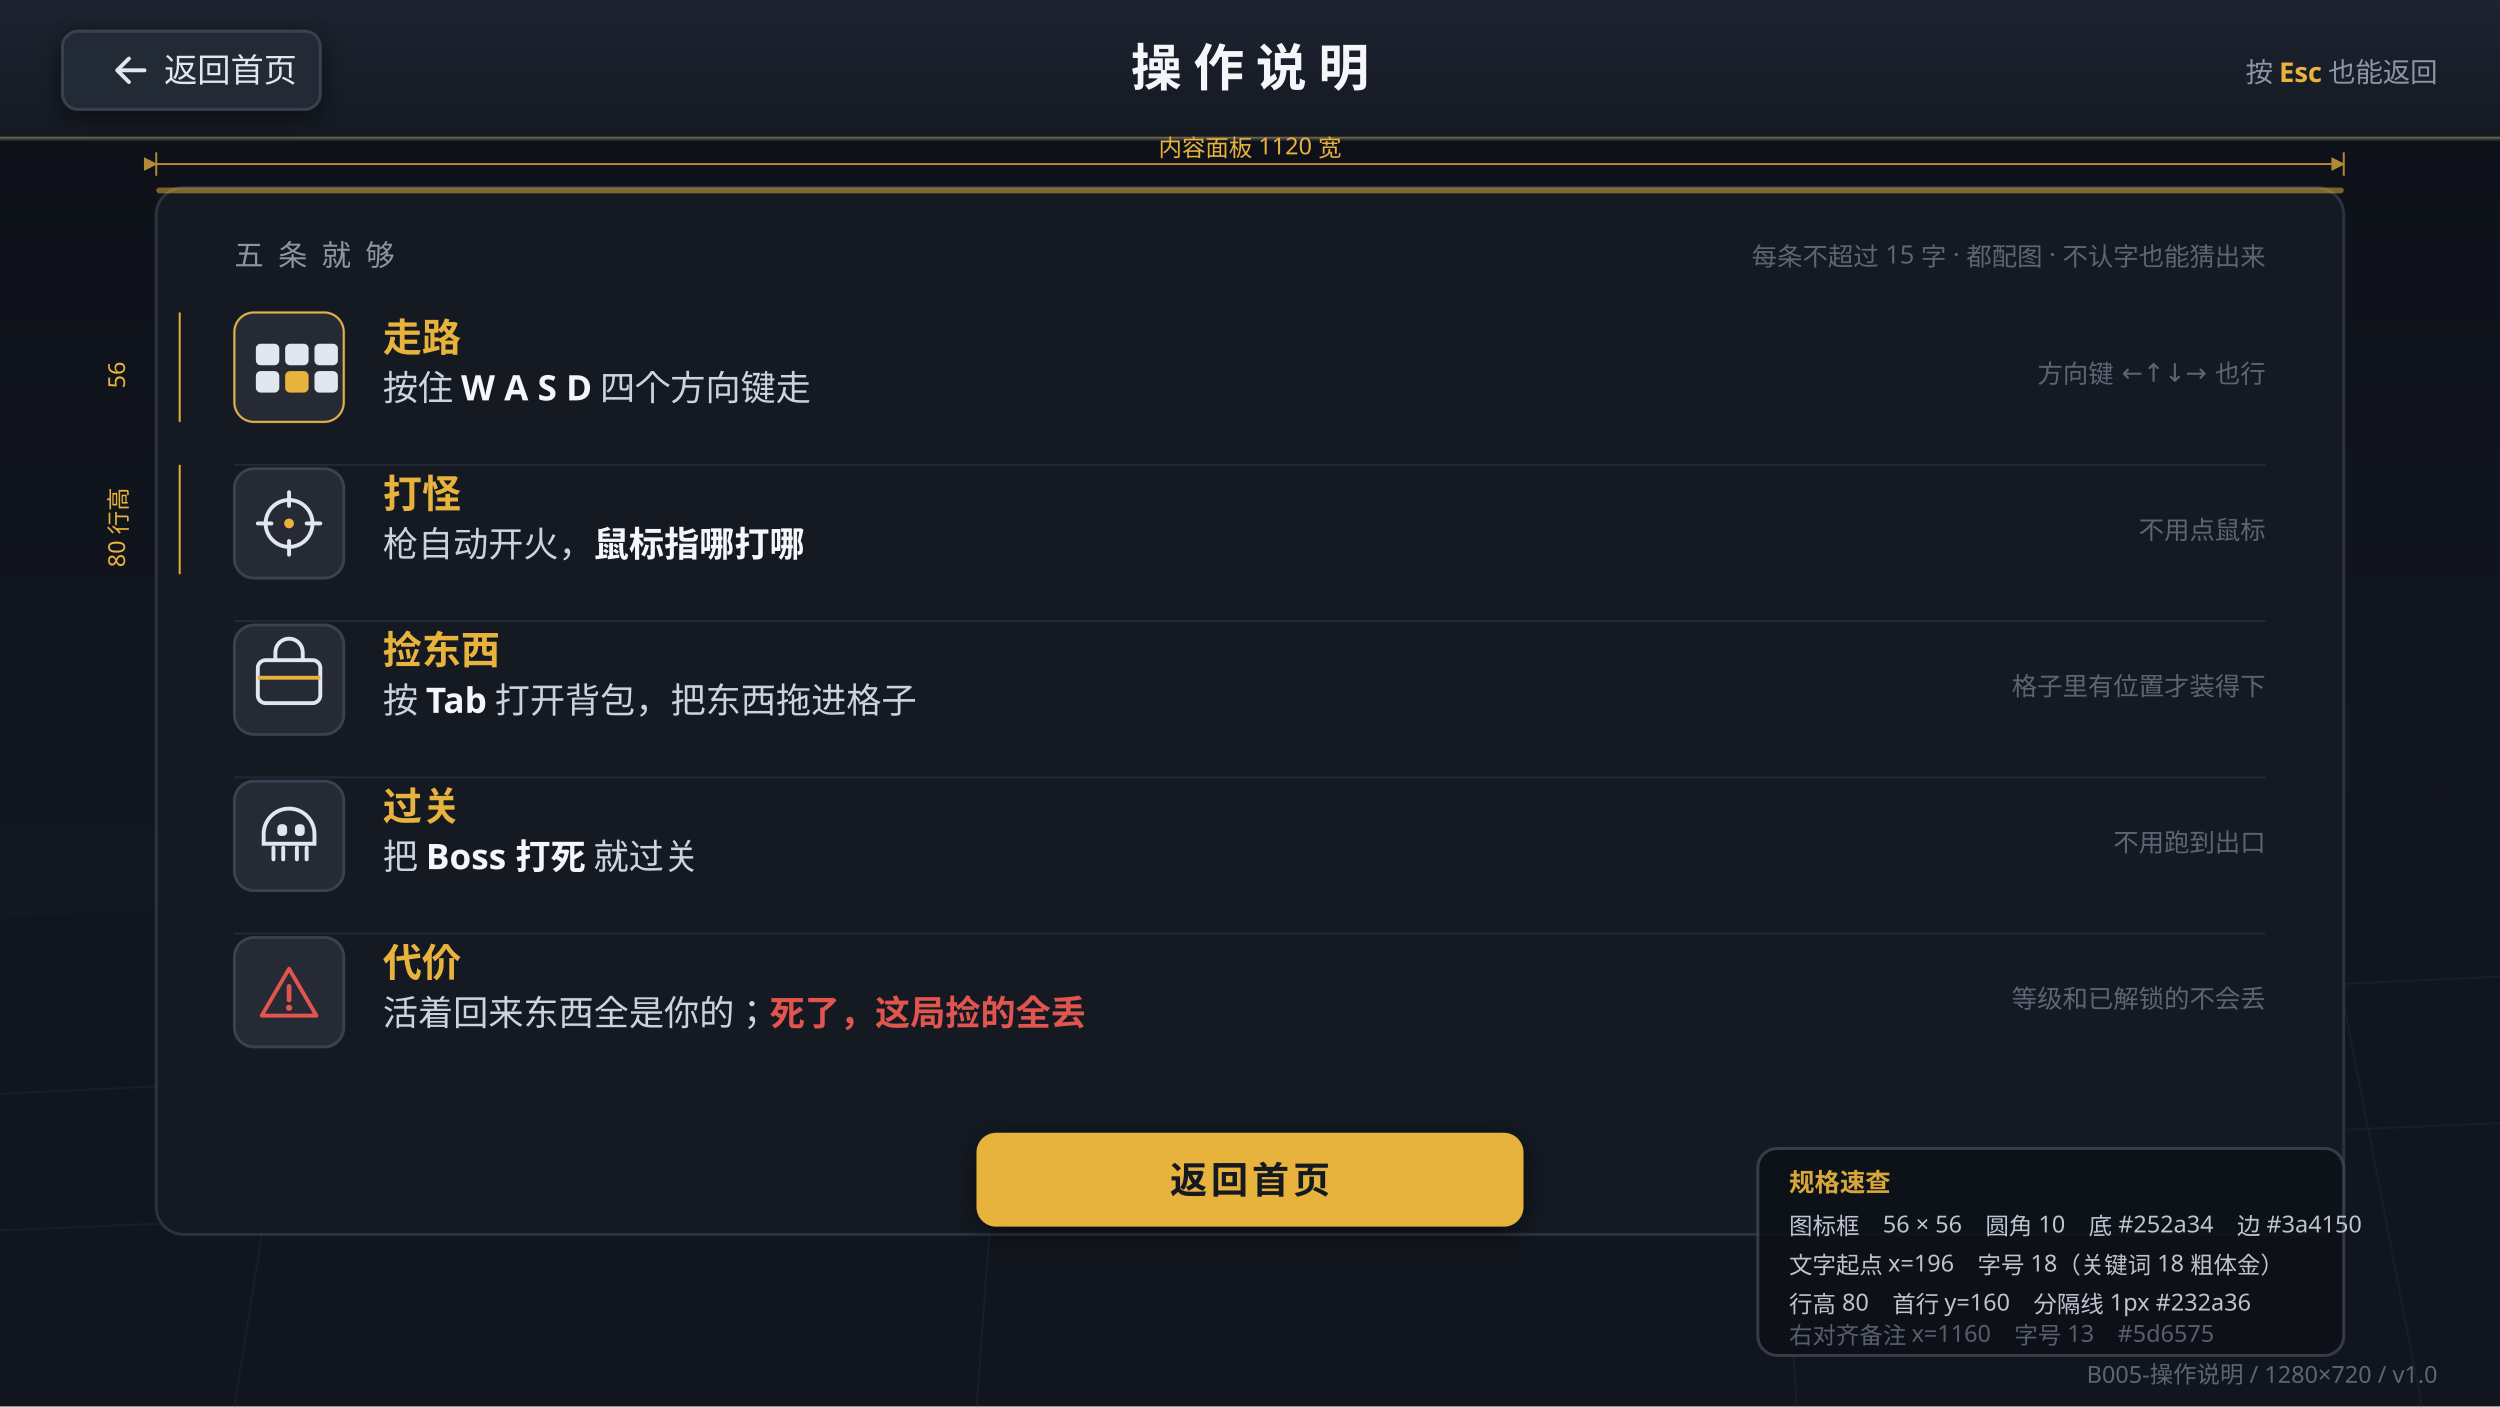
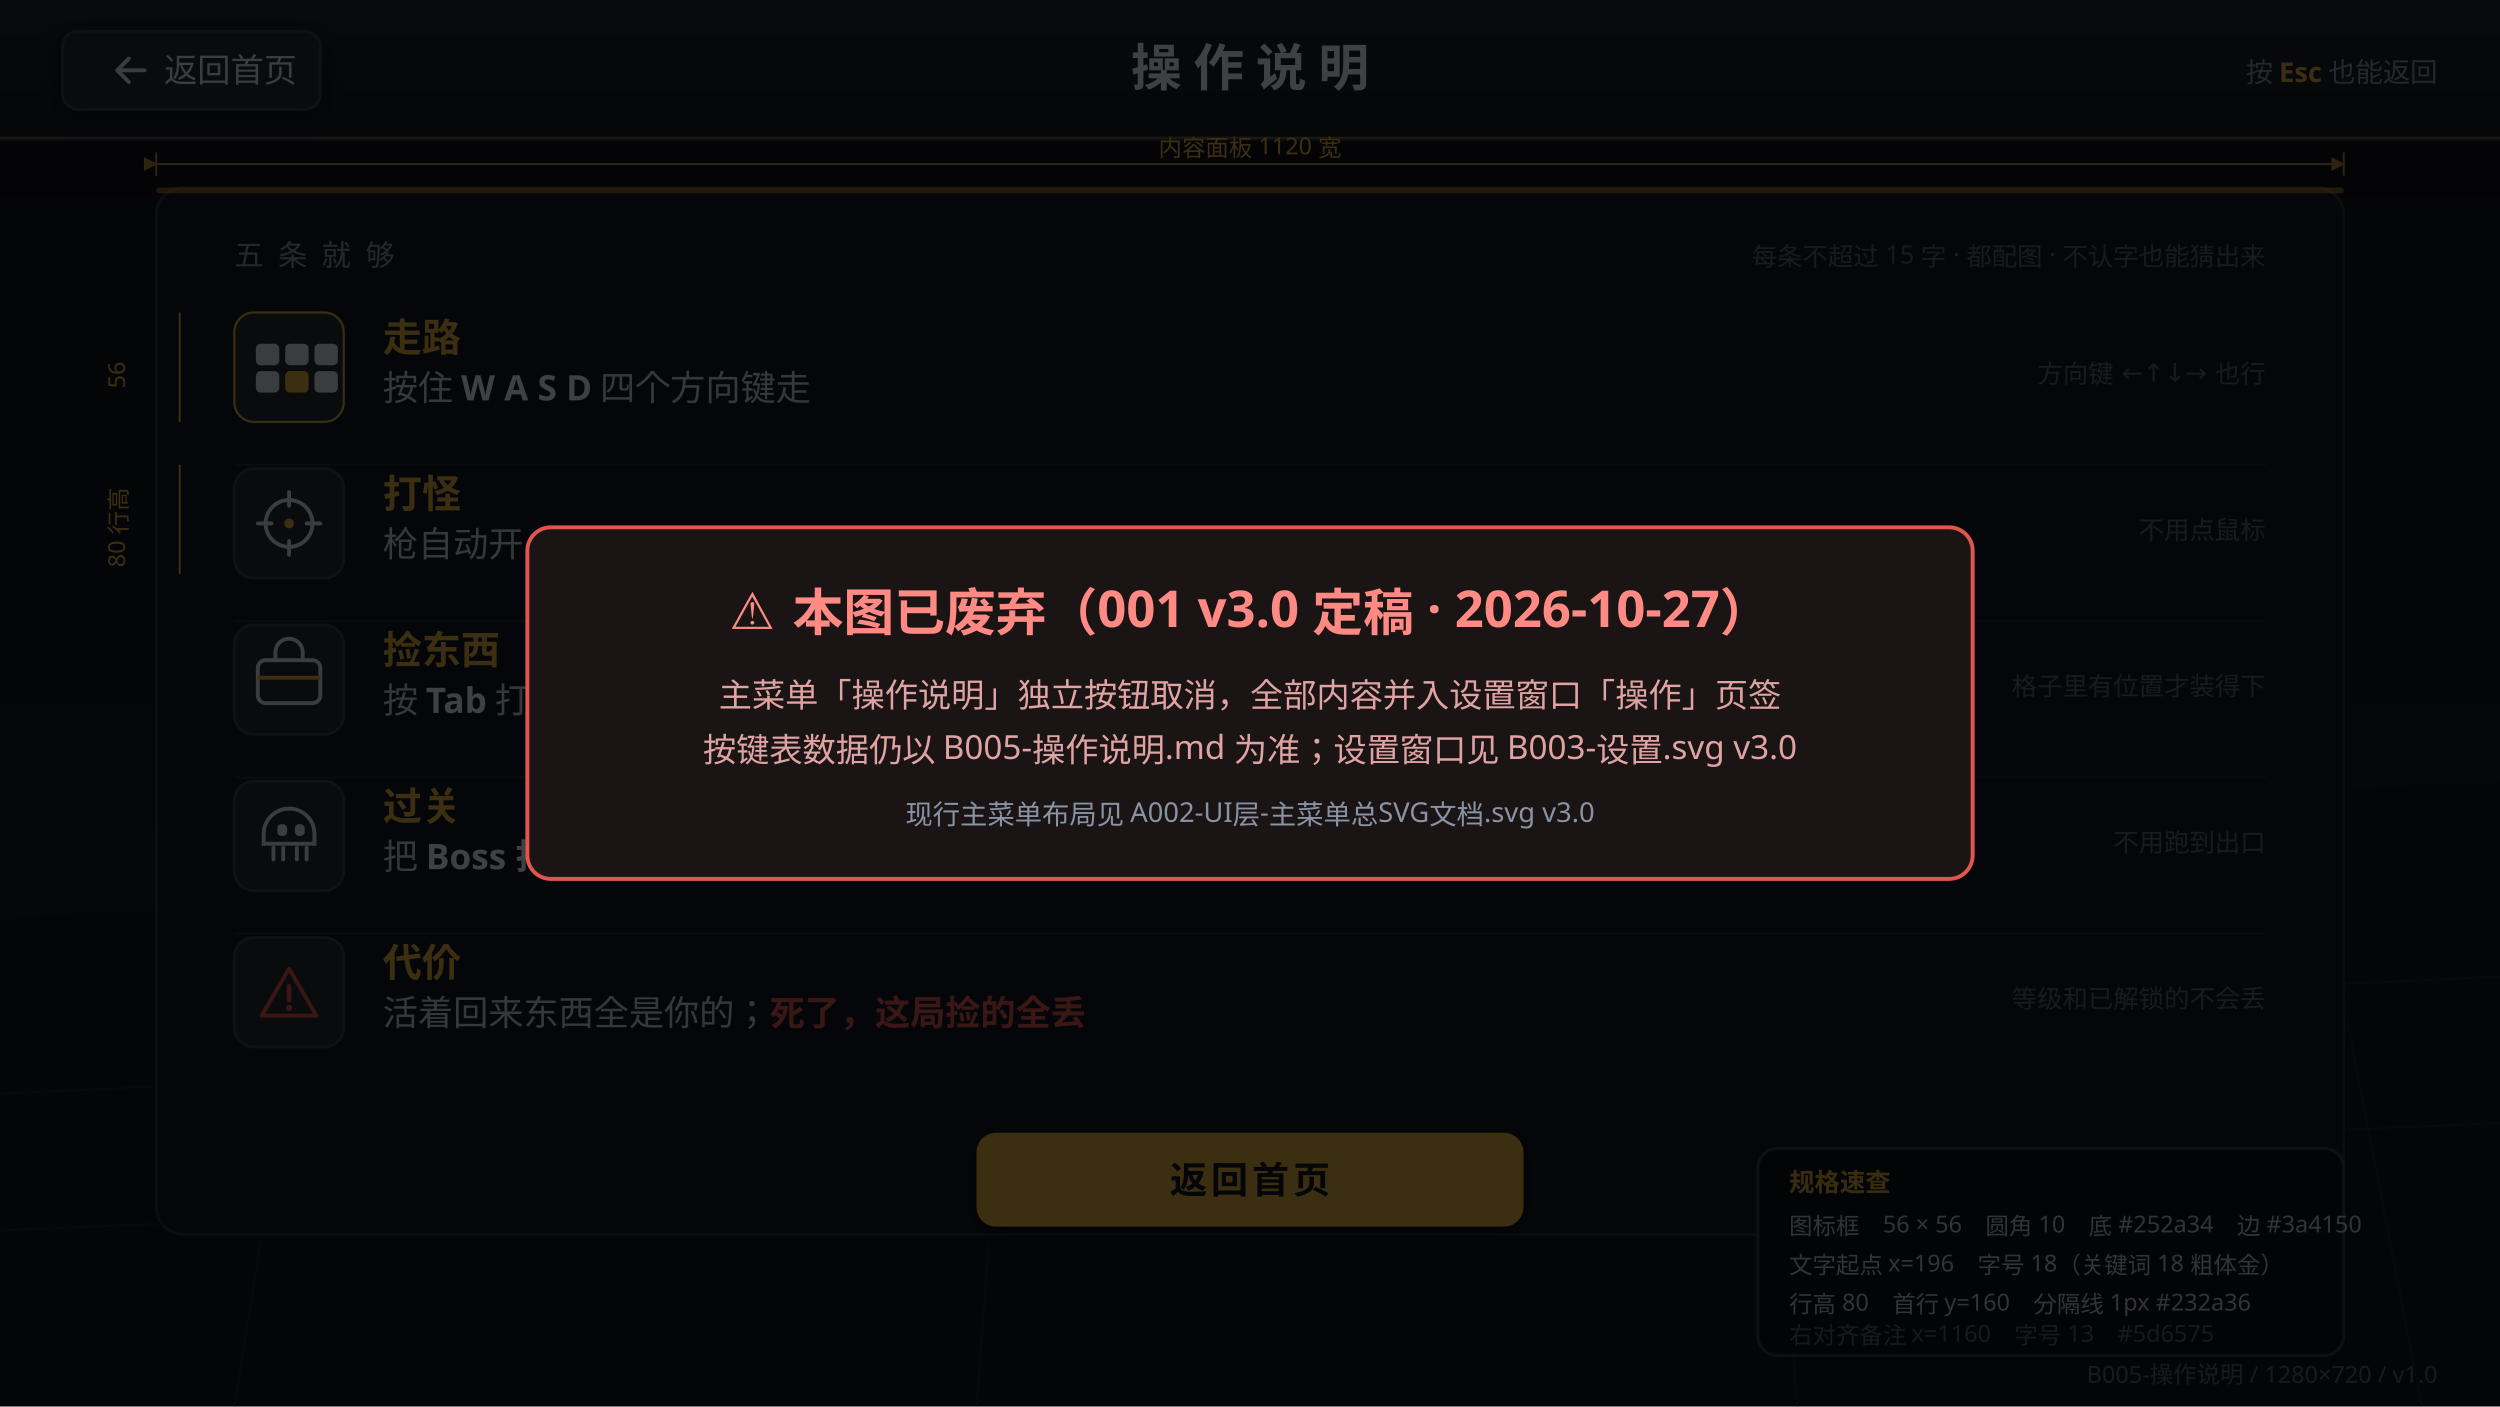
<svg xmlns="http://www.w3.org/2000/svg" viewBox="0 0 1280 720" width="1280" height="720" font-family="'Noto Sans SC','Microsoft YaHei','PingFang SC',sans-serif">
  <defs>
    <linearGradient id="gBg" x1="0" y1="0" x2="0" y2="1">
      <stop offset="0" stop-color="#0d1017" />
      <stop offset="1" stop-color="#161b26" />
    </linearGradient>
    <linearGradient id="gTop" x1="0" y1="0" x2="0" y2="1">
      <stop offset="0" stop-color="#1d2330" />
      <stop offset="1" stop-color="#141922" />
    </linearGradient>
    <filter id="fShadow" x="-20%" y="-40%" width="140%" height="180%">
      <feDropShadow dx="0" dy="3" stdDeviation="6" flood-color="#000000" flood-opacity="0.55" />
    </filter>
    <marker id="mArrow" viewBox="0 0 10 10" refX="9" refY="5" markerWidth="7" markerHeight="7" orient="auto">
      <path d="M0 0 L10 5 L0 10 z" fill="#e8b33c" />
    </marker>
  </defs>
  <rect x="0" y="0" width="1280" height="720" fill="url(#gBg)" />
  <path d="M0 470 L1280 400 L1280 720 L0 720 Z" fill="#11151d" />
  <g stroke="#1e2532" stroke-width="1" opacity="0.55">
    <path d="M0 560 L1280 500" />
    <path d="M0 630 L1280 575" />
    <path d="M160 470 L120 720" />
    <path d="M520 452 L500 720" />
    <path d="M900 430 L920 720" />
    <path d="M1180 410 L1240 720" />
  </g>
  <rect x="0" y="0" width="1280" height="72" fill="url(#gTop)" />
  <rect x="0" y="70" width="1280" height="2" fill="#2b3240" />
  <rect x="0" y="70" width="1280" height="1" fill="#e8b33c" opacity="0.35" />
  <g filter="url(#fShadow)">
    <rect x="32" y="16" width="132" height="40" rx="8" fill="#232a36" stroke="#3a4150" stroke-width="1.5" />
  </g>
  <path d="M60 36 L74 36 M60 36 L66 30 M60 36 L66 42" stroke="#e2e6ee" stroke-width="2" stroke-linecap="round" stroke-linejoin="round" fill="none" />
  <text x="84" y="42" font-size="17" fill="#e2e6ee">返回首页</text>
  <text x="640" y="44" font-size="26" font-weight="700" fill="#f4f6fa" text-anchor="middle" letter-spacing="6">操作说明</text>
  <text x="1248" y="42" font-size="14" fill="#8d95a5" text-anchor="end">按 <tspan fill="#e8b33c" font-weight="700">Esc</tspan> 也能返回</text>
  <rect x="80" y="96" width="1120" height="536" rx="14" fill="#141922" stroke="#2b3240" stroke-width="1.5" />
  <rect x="80" y="96" width="1120" height="3" rx="1.5" fill="#e8b33c" opacity="0.5" />
  <text x="120" y="136" font-size="15" fill="#8d95a5" letter-spacing="2">五 条 就 够</text>
  <text x="1160" y="136" font-size="13" fill="#5d6575" text-anchor="end">每条不超过 15 字 · 都配图 · 不认字也能猜出来</text>
  <g>
    <rect x="120" y="160" width="56" height="56" rx="10" fill="#252a34" stroke="#3a4150" stroke-width="1.5" />
    <g fill="#e2e6ee">
      <rect x="131" y="176" width="12" height="11" rx="2.5" />
      <rect x="146" y="176" width="12" height="11" rx="2.5" />
      <rect x="161" y="176" width="12" height="11" rx="2.5" />
      <rect x="131" y="190" width="12" height="11" rx="2.5" />
      <rect x="146" y="190" width="12" height="11" rx="2.5" fill="#e8b33c" />
      <rect x="161" y="190" width="12" height="11" rx="2.5" />
    </g>
    <text x="196" y="180" font-size="20" font-weight="700" fill="#e8b33c">走路</text>
    <text x="196" y="205" font-size="18" fill="#cdd3de">按住 <tspan font-weight="700" fill="#f4f6fa">W A S D</tspan> 四个方向键走</text>
    <text x="1160" y="196" font-size="13" fill="#5d6575" text-anchor="end">方向键 ←↑↓→ 也行</text>
    <line x1="120" y1="238" x2="1160" y2="238" stroke="#232a36" stroke-width="1" />
  </g>
  <g>
    <rect x="120" y="240" width="56" height="56" rx="10" fill="#252a34" stroke="#3a4150" stroke-width="1.5" />
    <circle cx="148" cy="268" r="12" fill="none" stroke="#e2e6ee" stroke-width="2" />
    <circle cx="148" cy="268" r="2.5" fill="#e8b33c" />
    <path d="M148 252 L148 259 M148 277 L148 284 M132 268 L139 268 M157 268 L164 268" stroke="#e2e6ee" stroke-width="2" stroke-linecap="round" />
    <text x="196" y="260" font-size="20" font-weight="700" fill="#e8b33c">打怪</text>
    <text x="196" y="285" font-size="18" fill="#cdd3de">枪自动开火，<tspan font-weight="700" fill="#f4f6fa">鼠标指哪打哪</tspan>
    </text>
    <text x="1160" y="276" font-size="13" fill="#5d6575" text-anchor="end">不用点鼠标</text>
    <line x1="120" y1="318" x2="1160" y2="318" stroke="#232a36" stroke-width="1" />
  </g>
  <g>
    <rect x="120" y="320" width="56" height="56" rx="10" fill="#252a34" stroke="#3a4150" stroke-width="1.5" />
    <path d="M136 338 h24 a4 4 0 0 1 4 4 v14 a4 4 0 0 1 -4 4 h-24 a4 4 0 0 1 -4 -4 v-14 a4 4 0 0 1 4 -4 z" fill="none" stroke="#e2e6ee" stroke-width="2" />
    <path d="M141 338 v-4 a7 7 0 0 1 14 0 v4" fill="none" stroke="#e2e6ee" stroke-width="2" />
    <line x1="132" y1="347" x2="164" y2="347" stroke="#e8b33c" stroke-width="2" />
    <text x="196" y="340" font-size="20" font-weight="700" fill="#e8b33c">捡东西</text>
    <text x="196" y="365" font-size="18" fill="#cdd3de">按 <tspan font-weight="700" fill="#f4f6fa">Tab</tspan> 打开背包，把东西拖进格子</text>
    <text x="1160" y="356" font-size="13" fill="#5d6575" text-anchor="end">格子里有位置才装得下</text>
    <line x1="120" y1="398" x2="1160" y2="398" stroke="#232a36" stroke-width="1" />
  </g>
  <g>
    <rect x="120" y="400" width="56" height="56" rx="10" fill="#252a34" stroke="#3a4150" stroke-width="1.5" />
    <path d="M148 414 a13 13 0 0 1 13 13 v5 h-26 v-5 a13 13 0 0 1 13 -13 z" fill="none" stroke="#e2e6ee" stroke-width="2" />
    <rect x="142" y="422" width="5" height="6" rx="2" fill="#e2e6ee" />
    <rect x="151" y="422" width="5" height="6" rx="2" fill="#e2e6ee" />
    <path d="M140 434 v6 M145 434 v6 M152 434 v6 M157 434 v6" stroke="#e2e6ee" stroke-width="2" stroke-linecap="round" />
    <text x="196" y="420" font-size="20" font-weight="700" fill="#e8b33c">过关</text>
    <text x="196" y="445" font-size="18" fill="#cdd3de">把 <tspan font-weight="700" fill="#f4f6fa">Boss 打死</tspan> 就过关</text>
    <text x="1160" y="436" font-size="13" fill="#5d6575" text-anchor="end">不用跑到出口</text>
    <line x1="120" y1="478" x2="1160" y2="478" stroke="#232a36" stroke-width="1" />
  </g>
  <g>
    <rect x="120" y="480" width="56" height="56" rx="10" fill="#252a34" stroke="#3a4150" stroke-width="1.5" />
    <path d="M148 496 L162 520 L134 520 Z" fill="none" stroke="#e2554f" stroke-width="2" stroke-linejoin="round" />
    <path d="M148 505 v7" stroke="#e2554f" stroke-width="2.4" stroke-linecap="round" />
    <circle cx="148" cy="516" r="1.6" fill="#e2554f" />
    <text x="196" y="500" font-size="20" font-weight="700" fill="#e8b33c">代价</text>
    <text x="196" y="525" font-size="18" fill="#cdd3de">活着回来东西全是你的；<tspan font-weight="700" fill="#e2554f">死了，这局捡的全丢</tspan>
    </text>
    <text x="1160" y="516" font-size="13" fill="#5d6575" text-anchor="end">等级和已解锁的不会丢</text>
  </g>
  <g filter="url(#fShadow)">
    <rect x="500" y="580" width="280" height="48" rx="10" fill="#e8b33c" />
    <rect x="500" y="580" width="280" height="48" rx="10" fill="#f2c352" opacity="0.0" />
  </g>
  <text x="640" y="611" font-size="19" font-weight="700" fill="#141922" text-anchor="middle" letter-spacing="2">返回首页</text>
  <g stroke="#5d6575" stroke-width="1" stroke-dasharray="4 3" fill="none">
    <rect x="120" y="160" width="56" height="56" rx="10" stroke="#e8b33c" stroke-dasharray="0" />
    <path d="M92 160 L92 216" stroke="#e8b33c" stroke-dasharray="0" />
    <path d="M92 238 L92 294" stroke="#e8b33c" stroke-dasharray="0" />
  </g>
  <text x="64" y="192" font-size="12" fill="#e8b33c" transform="rotate(-90 64 192)" text-anchor="middle">56</text>
  <text x="64" y="270" font-size="12" fill="#e8b33c" transform="rotate(-90 64 270)" text-anchor="middle">80 行高</text>
  <g opacity="0.92">
    <rect x="900" y="588" width="300" height="106" rx="10" fill="#0d1017" stroke="#3a4150" stroke-width="1.5" opacity="0.96" />
    <text x="916" y="610" font-size="13" font-weight="700" fill="#e8b33c">规格速查</text>
    <text x="916" y="632" font-size="12" fill="#cdd3de">图标框　56 × 56　圆角 10　底 #252a34　边 #3a4150</text>
    <text x="916" y="652" font-size="12" fill="#cdd3de">文字起点 x=196　字号 18（关键词 18 粗体金）</text>
    <text x="916" y="672" font-size="12" fill="#cdd3de">行高 80　首行 y=160　分隔线 1px #232a36</text>
    <text x="916" y="688" font-size="12" fill="#5d6575">右对齐备注 x=1160　字号 13　#5d6575</text>
  </g>
  <g stroke="#e8b33c" stroke-width="1" opacity="0.75">
    <path d="M80 84 L1200 84" marker-start="url(#mArrow)" marker-end="url(#mArrow)" />
    <path d="M80 78 L80 90 M1200 78 L1200 90" />
  </g>
  <text x="640" y="80" font-size="12" fill="#e8b33c" text-anchor="middle">内容面板 1120 宽</text>
  <text x="1248" y="708" font-size="12" fill="#5d6575" text-anchor="end">B005-操作说明 / 1280×720 / v1.0</text>
+   <rect x="0" y="0" width="1280" height="720" fill="#000000" opacity="0.74" />
+   <g text-anchor="middle">
+     <rect x="270" y="270" width="740" height="180" rx="12" fill="#1a1414" stroke="#e2554f" stroke-width="2" />
+     <text x="640" y="322" font-size="26" font-weight="800" fill="#ff8a84">⚠ 本图已废弃（001 v3.0 定稿 · 2026-10-27）</text>
+     <text x="640" y="362" font-size="17" fill="#e0a3a3">主菜单「操作说明」独立按钮取消，全部内容并入设置窗口「操作」页签</text>
+     <text x="640" y="390" font-size="17" fill="#e0a3a3">按键表数据仍以 B005-操作说明.md 为准；设置窗口见 B003-设置.svg v3.0</text>
+     <text x="640" y="422" font-size="14" fill="#8a93a5">现行主菜单布局见 A002-UI层-主菜单总SVG文档.svg v3.0</text>
+   </g>
</svg>
